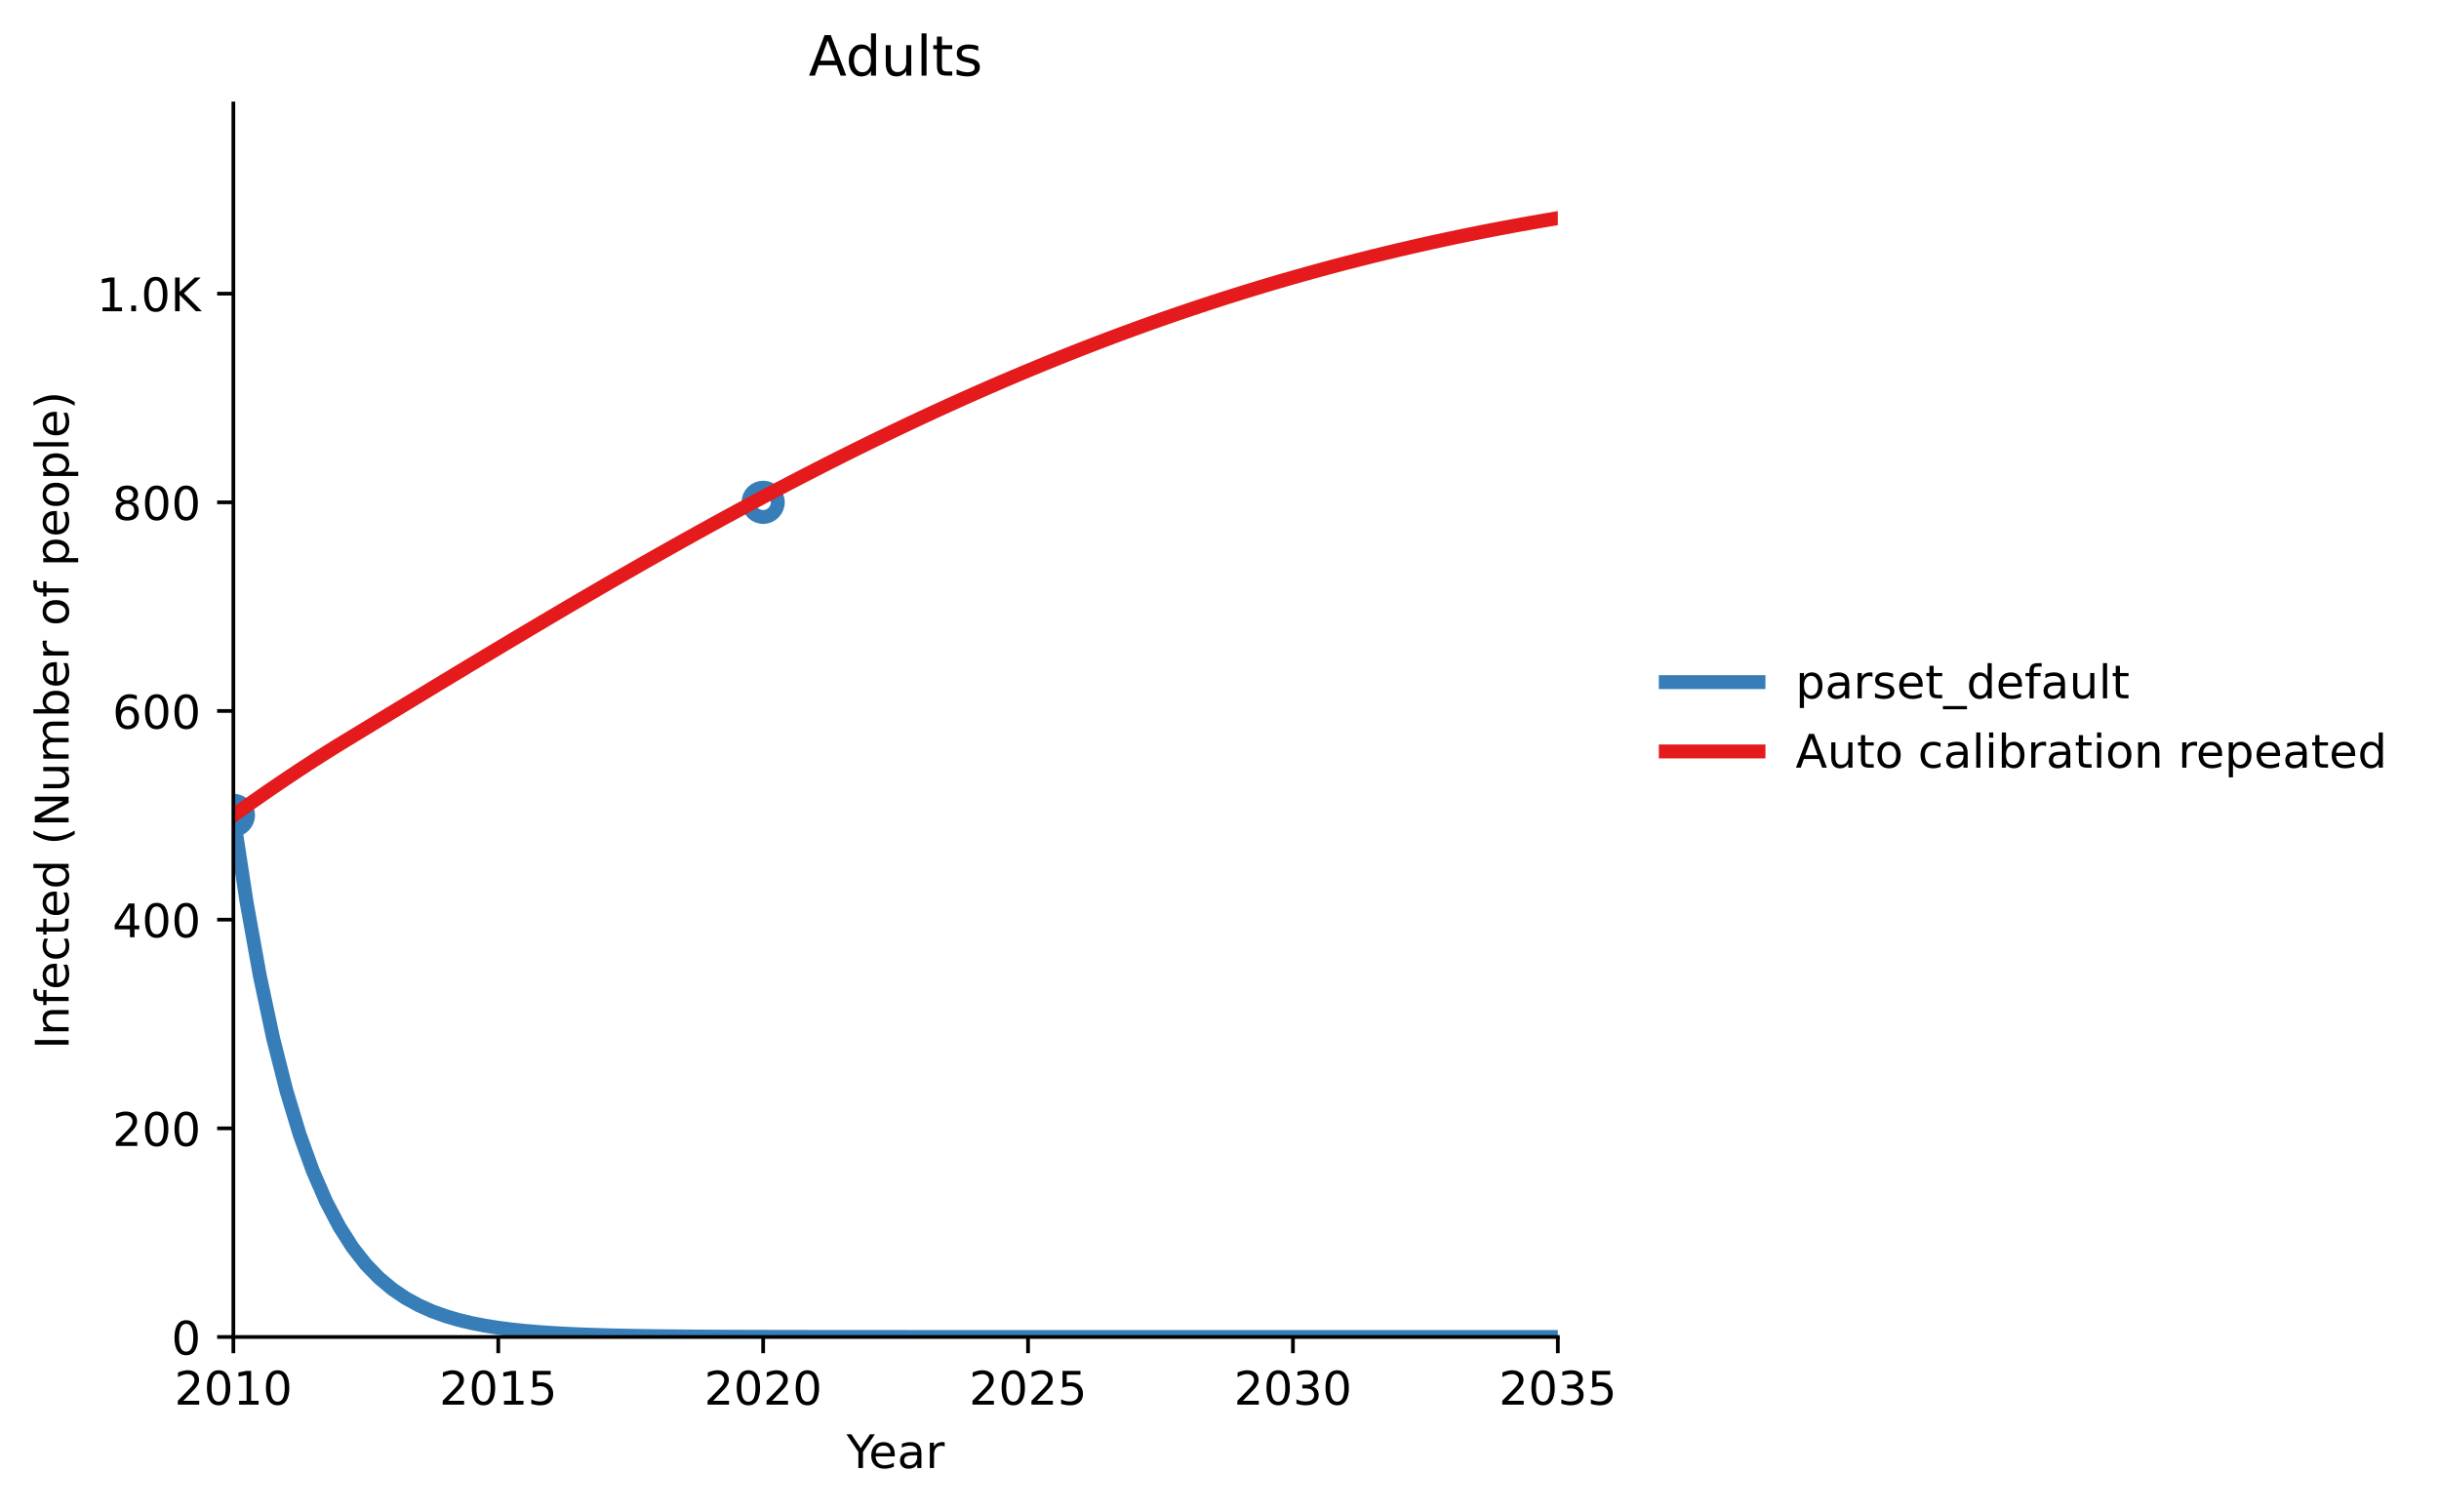
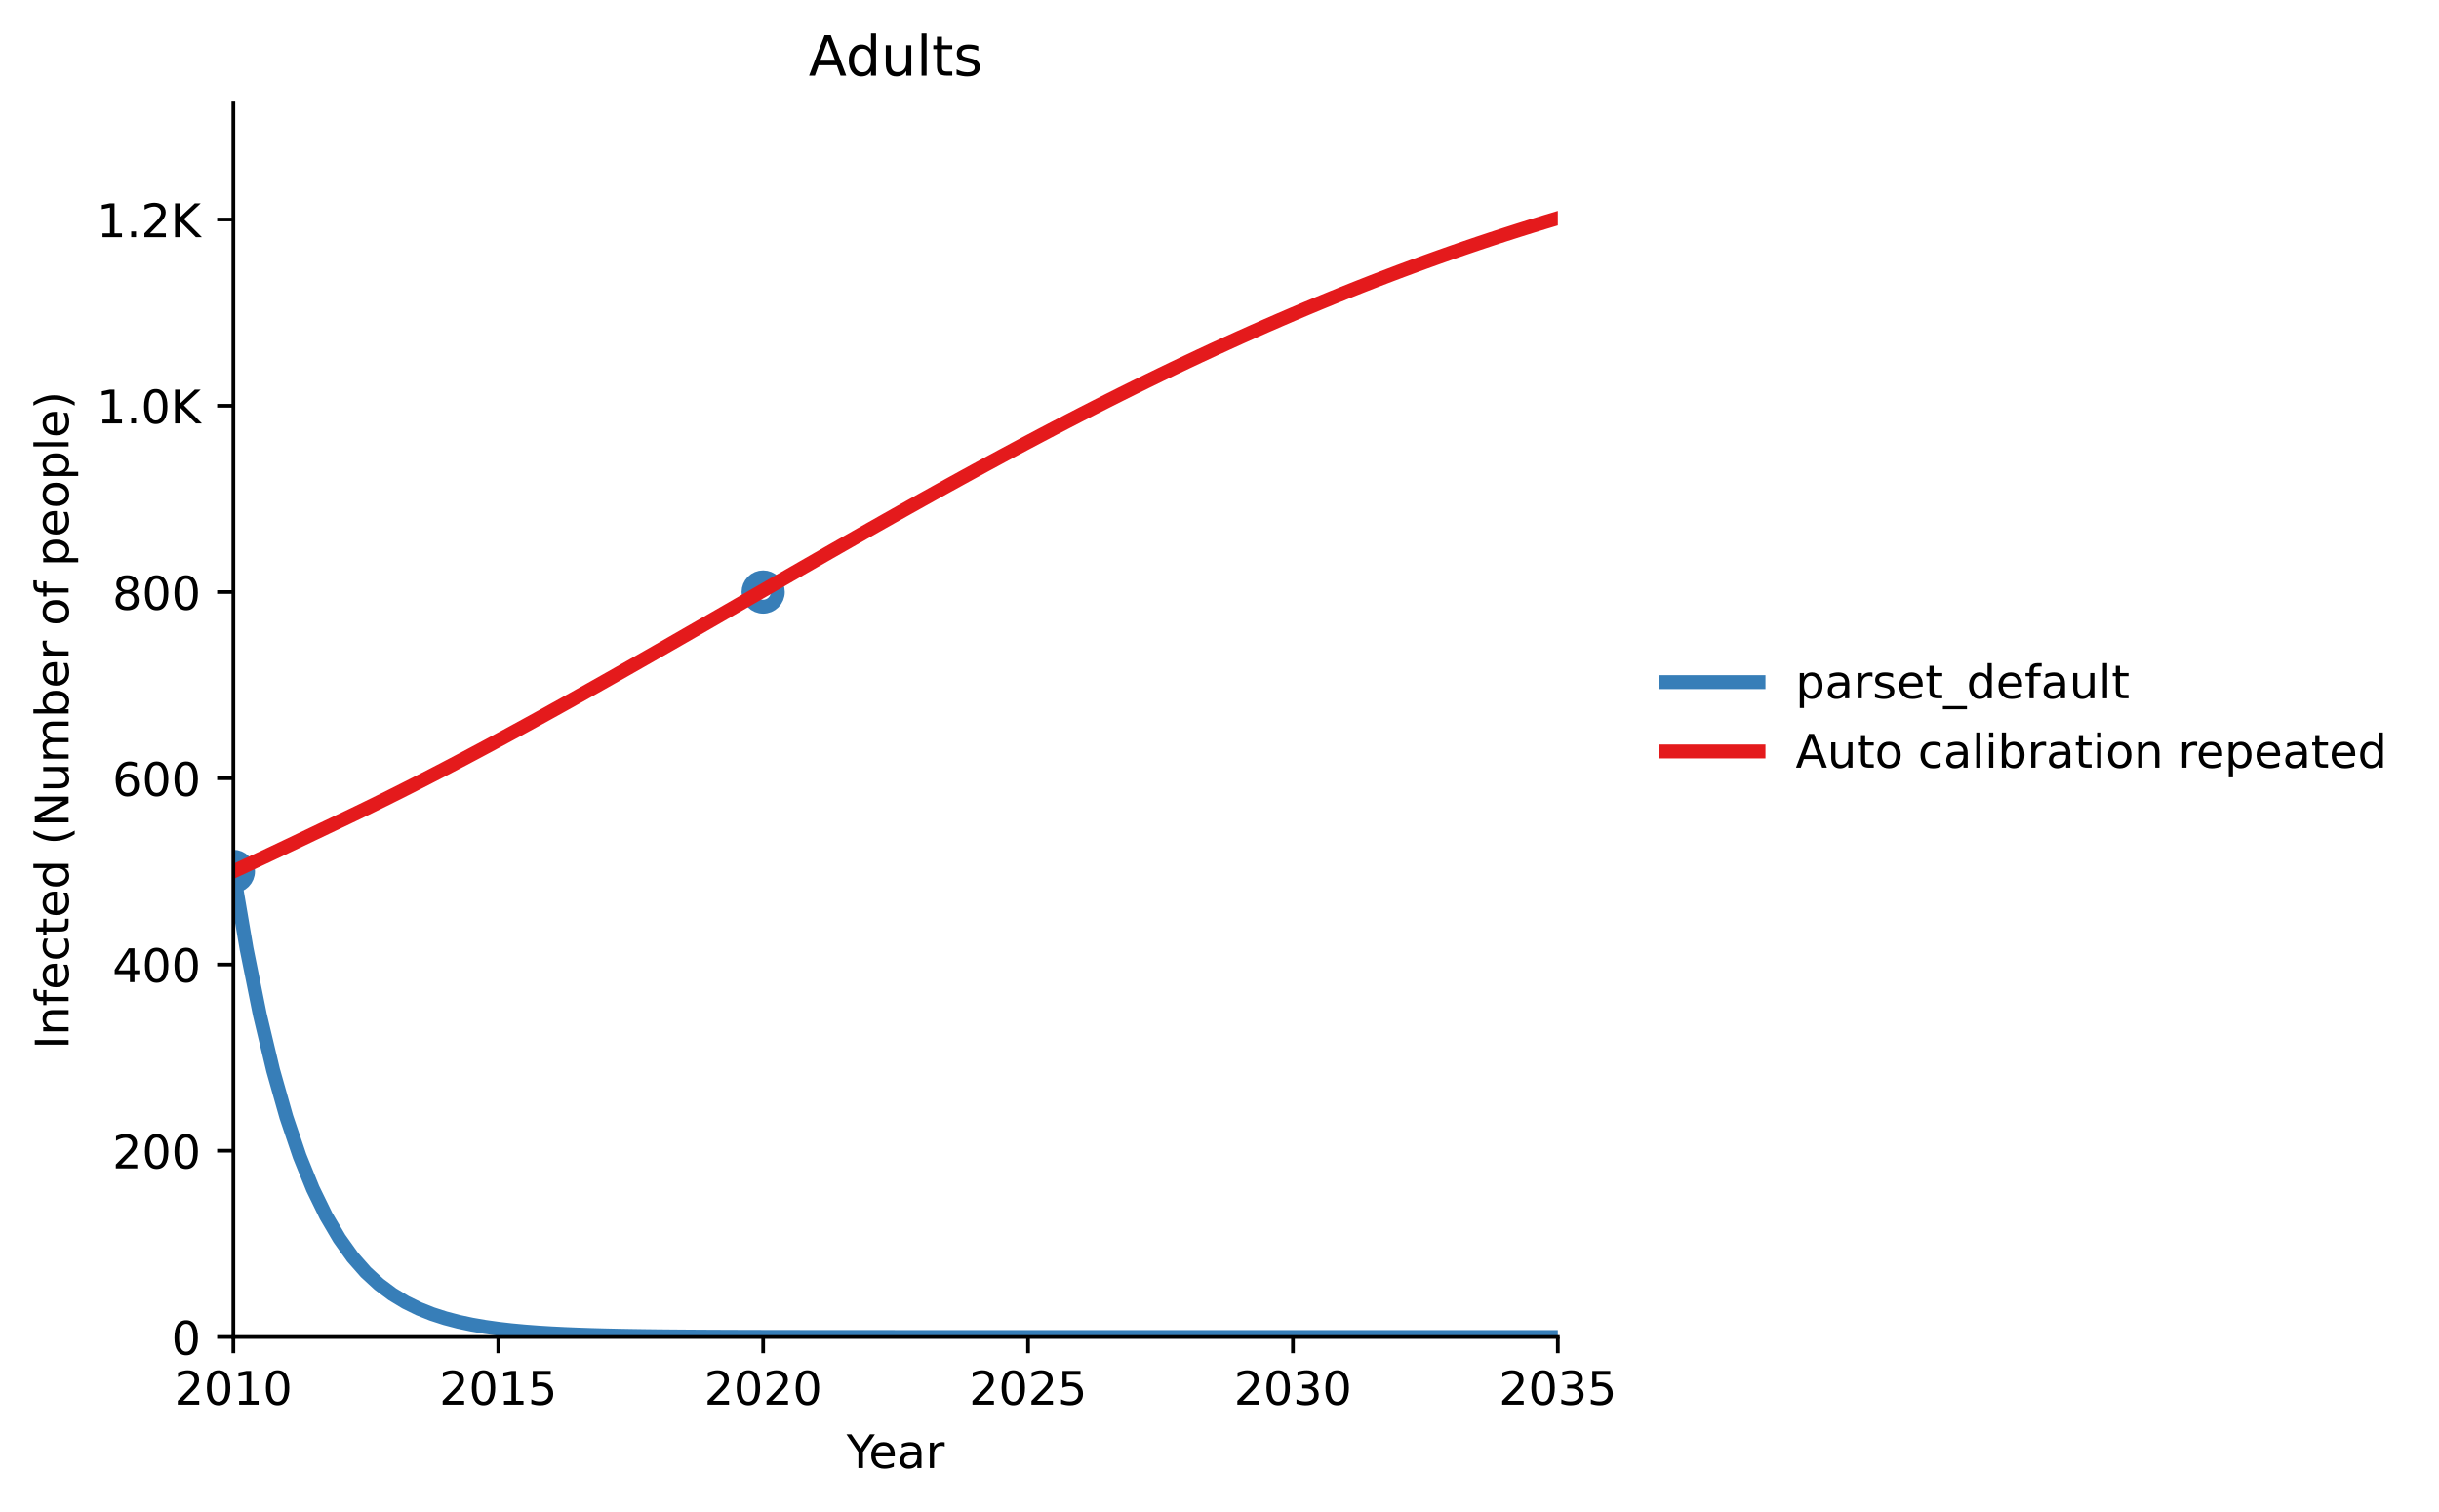
<svg xmlns="http://www.w3.org/2000/svg" xmlns:xlink="http://www.w3.org/1999/xlink" width="526.109pt" height="325.986pt" viewBox="0 0 526.109 325.986" version="1.1">
  <defs>
    <style type="text/css">*{stroke-linejoin: round; stroke-linecap: butt}</style>
  </defs>
  <g id="figure_1">
    <g id="patch_1">
      <path d="M 0 325.986  L 526.109 325.986  L 526.109 0  L 0 0  L 0 325.986  z " style="fill: none; opacity: 0" />
    </g>
    <g id="axes_1">
      <g id="patch_2">
        <path d="M 50.339 288.43  L 336.035 288.43  L 336.035 22.318  L 50.339 22.318  L 50.339 288.43  z " style="fill: none; opacity: 0" />
      </g>
      <g id="PathCollection_1">
        <defs>
-           <path id="C0_0_0923916265" d="M 0 3.162  C 0.839 3.162 1.643 2.829 2.236 2.236  C 2.829 1.643 3.162 0.839 3.162 -0  C 3.162 -0.839 2.829 -1.643 2.236 -2.236  C 1.643 -2.829 0.839 -3.162 0 -3.162  C -0.839 -3.162 -1.643 -2.829 -2.236 -2.236  C -2.829 -1.643 -3.162 -0.839 -3.162 0  C -3.162 0.839 -2.829 1.643 -2.236 2.236  C -1.643 2.829 -0.839 3.162 0 3.162  z " />
+           <path id="C0_0_f890b1f8f3" d="M 0 3.162  C 0.839 3.162 1.643 2.829 2.236 2.236  C 2.829 1.643 3.162 0.839 3.162 -0  C 3.162 -0.839 2.829 -1.643 2.236 -2.236  C 1.643 -2.829 0.839 -3.162 0 -3.162  C -0.839 -3.162 -1.643 -2.829 -2.236 -2.236  C -2.829 -1.643 -3.162 -0.839 -3.162 0  C -3.162 0.839 -2.829 1.643 -2.236 2.236  C -1.643 2.829 -0.839 3.162 0 3.162  z " />
        </defs>
-         <g clip-path="url(#p7343febc8f)">
-           <use xlink:href="#C0_0_0923916265" x="50.339" y="175.891" style="fill: none; stroke: #377eb8; stroke-width: 3" />
-         </g>
-         <g clip-path="url(#p7343febc8f)">
-           <use xlink:href="#C0_0_0923916265" x="164.617" y="108.367" style="fill: none; stroke: #377eb8; stroke-width: 3" />
+         <g clip-path="url(#pa8f09275b0)">
+           <use xlink:href="#C0_0_f890b1f8f3" x="50.339" y="187.985" style="fill: none; stroke: #377eb8; stroke-width: 3" />
+         </g>
+         <g clip-path="url(#pa8f09275b0)">
+           <use xlink:href="#C0_0_f890b1f8f3" x="164.617" y="127.718" style="fill: none; stroke: #377eb8; stroke-width: 3" />
        </g>
      </g>
      <g id="matplotlib.axis_1">
        <g id="xtick_1">
          <g id="line2d_1">
            <defs>
-               <path id="m68d4255152" d="M 0 0  L 0 3.5  " style="stroke: #000000; stroke-width: 0.8" />
-             </defs>
-             <g>
-               <use xlink:href="#m68d4255152" x="50.339" y="288.43" style="stroke: #000000; stroke-width: 0.8" />
+               <path id="m5e8f5162a3" d="M 0 0  L 0 3.5  " style="stroke: #000000; stroke-width: 0.8" />
+             </defs>
+             <g>
+               <use xlink:href="#m5e8f5162a3" x="50.339" y="288.43" style="stroke: #000000; stroke-width: 0.8" />
            </g>
          </g>
          <g id="text_1">
            <g transform="translate(37.61406 303.0286) scale(0.1 -0.1)">
              <defs>
                <path id="DejaVuSans-32" d="M 1228 531  L 3431 531  L 3431 0  L 469 0  L 469 531  Q 828 903 1448 1529  Q 2069 2156 2228 2338  Q 2531 2678 2651 2914  Q 2772 3150 2772 3378  Q 2772 3750 2511 3984  Q 2250 4219 1831 4219  Q 1534 4219 1204 4116  Q 875 4013 500 3803  L 500 4441  Q 881 4594 1212 4672  Q 1544 4750 1819 4750  Q 2544 4750 2975 4387  Q 3406 4025 3406 3419  Q 3406 3131 3298 2873  Q 3191 2616 2906 2266  Q 2828 2175 2409 1742  Q 1991 1309 1228 531  z " transform="scale(0.015625)" />
                <path id="DejaVuSans-30" d="M 2034 4250  Q 1547 4250 1301 3770  Q 1056 3291 1056 2328  Q 1056 1369 1301 889  Q 1547 409 2034 409  Q 2525 409 2770 889  Q 3016 1369 3016 2328  Q 3016 3291 2770 3770  Q 2525 4250 2034 4250  z M 2034 4750  Q 2819 4750 3233 4129  Q 3647 3509 3647 2328  Q 3647 1150 3233 529  Q 2819 -91 2034 -91  Q 1250 -91 836 529  Q 422 1150 422 2328  Q 422 3509 836 4129  Q 1250 4750 2034 4750  z " transform="scale(0.015625)" />
                <path id="DejaVuSans-31" d="M 794 531  L 1825 531  L 1825 4091  L 703 3866  L 703 4441  L 1819 4666  L 2450 4666  L 2450 531  L 3481 531  L 3481 0  L 794 0  L 794 531  z " transform="scale(0.015625)" />
              </defs>
              <use xlink:href="#DejaVuSans-32" />
              <use xlink:href="#DejaVuSans-30" x="63.623" />
              <use xlink:href="#DejaVuSans-31" x="127.246" />
              <use xlink:href="#DejaVuSans-30" x="190.869" />
            </g>
          </g>
        </g>
        <g id="xtick_2">
          <g id="line2d_2">
            <g>
-               <use xlink:href="#m68d4255152" x="107.478" y="288.43" style="stroke: #000000; stroke-width: 0.8" />
+               <use xlink:href="#m5e8f5162a3" x="107.478" y="288.43" style="stroke: #000000; stroke-width: 0.8" />
            </g>
          </g>
          <g id="text_2">
            <g transform="translate(94.75326 303.0286) scale(0.1 -0.1)">
              <defs>
                <path id="DejaVuSans-35" d="M 691 4666  L 3169 4666  L 3169 4134  L 1269 4134  L 1269 2991  Q 1406 3038 1543 3061  Q 1681 3084 1819 3084  Q 2600 3084 3056 2656  Q 3513 2228 3513 1497  Q 3513 744 3044 326  Q 2575 -91 1722 -91  Q 1428 -91 1123 -41  Q 819 9 494 109  L 494 744  Q 775 591 1075 516  Q 1375 441 1709 441  Q 2250 441 2565 725  Q 2881 1009 2881 1497  Q 2881 1984 2565 2268  Q 2250 2553 1709 2553  Q 1456 2553 1204 2497  Q 953 2441 691 2322  L 691 4666  z " transform="scale(0.015625)" />
              </defs>
              <use xlink:href="#DejaVuSans-32" />
              <use xlink:href="#DejaVuSans-30" x="63.623" />
              <use xlink:href="#DejaVuSans-31" x="127.246" />
              <use xlink:href="#DejaVuSans-35" x="190.869" />
            </g>
          </g>
        </g>
        <g id="xtick_3">
          <g id="line2d_3">
            <g>
-               <use xlink:href="#m68d4255152" x="164.617" y="288.43" style="stroke: #000000; stroke-width: 0.8" />
+               <use xlink:href="#m5e8f5162a3" x="164.617" y="288.43" style="stroke: #000000; stroke-width: 0.8" />
            </g>
          </g>
          <g id="text_3">
            <g transform="translate(151.8925 303.0286) scale(0.1 -0.1)">
              <use xlink:href="#DejaVuSans-32" />
              <use xlink:href="#DejaVuSans-30" x="63.623" />
              <use xlink:href="#DejaVuSans-32" x="127.246" />
              <use xlink:href="#DejaVuSans-30" x="190.869" />
            </g>
          </g>
        </g>
        <g id="xtick_4">
          <g id="line2d_4">
            <g>
-               <use xlink:href="#m68d4255152" x="221.757" y="288.43" style="stroke: #000000; stroke-width: 0.8" />
+               <use xlink:href="#m5e8f5162a3" x="221.757" y="288.43" style="stroke: #000000; stroke-width: 0.8" />
            </g>
          </g>
          <g id="text_4">
            <g transform="translate(209.0317 303.0286) scale(0.1 -0.1)">
              <use xlink:href="#DejaVuSans-32" />
              <use xlink:href="#DejaVuSans-30" x="63.623" />
              <use xlink:href="#DejaVuSans-32" x="127.246" />
              <use xlink:href="#DejaVuSans-35" x="190.869" />
            </g>
          </g>
        </g>
        <g id="xtick_5">
          <g id="line2d_5">
            <g>
-               <use xlink:href="#m68d4255152" x="278.896" y="288.43" style="stroke: #000000; stroke-width: 0.8" />
+               <use xlink:href="#m5e8f5162a3" x="278.896" y="288.43" style="stroke: #000000; stroke-width: 0.8" />
            </g>
          </g>
          <g id="text_5">
            <g transform="translate(266.1709 303.0286) scale(0.1 -0.1)">
              <defs>
                <path id="DejaVuSans-33" d="M 2597 2516  Q 3050 2419 3304 2112  Q 3559 1806 3559 1356  Q 3559 666 3084 287  Q 2609 -91 1734 -91  Q 1441 -91 1130 -33  Q 819 25 488 141  L 488 750  Q 750 597 1062 519  Q 1375 441 1716 441  Q 2309 441 2620 675  Q 2931 909 2931 1356  Q 2931 1769 2642 2001  Q 2353 2234 1838 2234  L 1294 2234  L 1294 2753  L 1863 2753  Q 2328 2753 2575 2939  Q 2822 3125 2822 3475  Q 2822 3834 2567 4026  Q 2313 4219 1838 4219  Q 1578 4219 1281 4162  Q 984 4106 628 3988  L 628 4550  Q 988 4650 1302 4700  Q 1616 4750 1894 4750  Q 2613 4750 3031 4423  Q 3450 4097 3450 3541  Q 3450 3153 3228 2886  Q 3006 2619 2597 2516  z " transform="scale(0.015625)" />
              </defs>
              <use xlink:href="#DejaVuSans-32" />
              <use xlink:href="#DejaVuSans-30" x="63.623" />
              <use xlink:href="#DejaVuSans-33" x="127.246" />
              <use xlink:href="#DejaVuSans-30" x="190.869" />
            </g>
          </g>
        </g>
        <g id="xtick_6">
          <g id="line2d_6">
            <g>
-               <use xlink:href="#m68d4255152" x="336.035" y="288.43" style="stroke: #000000; stroke-width: 0.8" />
+               <use xlink:href="#m5e8f5162a3" x="336.035" y="288.43" style="stroke: #000000; stroke-width: 0.8" />
            </g>
          </g>
          <g id="text_6">
            <g transform="translate(323.3101 303.0286) scale(0.1 -0.1)">
              <use xlink:href="#DejaVuSans-32" />
              <use xlink:href="#DejaVuSans-30" x="63.623" />
              <use xlink:href="#DejaVuSans-33" x="127.246" />
              <use xlink:href="#DejaVuSans-35" x="190.869" />
            </g>
          </g>
        </g>
        <g id="text_7">
          <g transform="translate(182.5996 316.7067) scale(0.1 -0.1)">
            <defs>
              <path id="DejaVuSans-59" d="M -13 4666  L 666 4666  L 1959 2747  L 3244 4666  L 3922 4666  L 2272 2222  L 2272 0  L 1638 0  L 1638 2222  L -13 4666  z " transform="scale(0.015625)" />
              <path id="DejaVuSans-65" d="M 3597 1894  L 3597 1613  L 953 1613  Q 991 1019 1311 708  Q 1631 397 2203 397  Q 2534 397 2845 478  Q 3156 559 3463 722  L 3463 178  Q 3153 47 2828 -22  Q 2503 -91 2169 -91  Q 1331 -91 842 396  Q 353 884 353 1716  Q 353 2575 817 3079  Q 1281 3584 2069 3584  Q 2775 3584 3186 3129  Q 3597 2675 3597 1894  z M 3022 2063  Q 3016 2534 2758 2815  Q 2500 3097 2075 3097  Q 1594 3097 1305 2825  Q 1016 2553 972 2059  L 3022 2063  z " transform="scale(0.015625)" />
              <path id="DejaVuSans-61" d="M 2194 1759  Q 1497 1759 1228 1600  Q 959 1441 959 1056  Q 959 750 1161 570  Q 1363 391 1709 391  Q 2188 391 2477 730  Q 2766 1069 2766 1631  L 2766 1759  L 2194 1759  z M 3341 1997  L 3341 0  L 2766 0  L 2766 531  Q 2569 213 2275 61  Q 1981 -91 1556 -91  Q 1019 -91 701 211  Q 384 513 384 1019  Q 384 1609 779 1909  Q 1175 2209 1959 2209  L 2766 2209  L 2766 2266  Q 2766 2663 2505 2880  Q 2244 3097 1772 3097  Q 1472 3097 1187 3025  Q 903 2953 641 2809  L 641 3341  Q 956 3463 1253 3523  Q 1550 3584 1831 3584  Q 2591 3584 2966 3190  Q 3341 2797 3341 1997  z " transform="scale(0.015625)" />
              <path id="DejaVuSans-72" d="M 2631 2963  Q 2534 3019 2420 3045  Q 2306 3072 2169 3072  Q 1681 3072 1420 2755  Q 1159 2438 1159 1844  L 1159 0  L 581 0  L 581 3500  L 1159 3500  L 1159 2956  Q 1341 3275 1631 3429  Q 1922 3584 2338 3584  Q 2397 3584 2469 3576  Q 2541 3569 2628 3553  L 2631 2963  z " transform="scale(0.015625)" />
            </defs>
            <use xlink:href="#DejaVuSans-59" />
            <use xlink:href="#DejaVuSans-65" x="47.834" />
            <use xlink:href="#DejaVuSans-61" x="109.357" />
            <use xlink:href="#DejaVuSans-72" x="170.637" />
          </g>
        </g>
      </g>
      <g id="matplotlib.axis_2">
        <g id="ytick_1">
          <g id="line2d_7">
            <defs>
-               <path id="m80b26a9848" d="M 0 0  L -3.5 0  " style="stroke: #000000; stroke-width: 0.8" />
-             </defs>
-             <g>
-               <use xlink:href="#m80b26a9848" x="50.339" y="288.43" style="stroke: #000000; stroke-width: 0.8" />
+               <path id="mc0960bb724" d="M 0 0  L -3.5 0  " style="stroke: #000000; stroke-width: 0.8" />
+             </defs>
+             <g>
+               <use xlink:href="#mc0960bb724" x="50.339" y="288.43" style="stroke: #000000; stroke-width: 0.8" />
            </g>
          </g>
          <g id="text_8">
            <g transform="translate(36.97656 292.2293) scale(0.1 -0.1)">
              <use xlink:href="#DejaVuSans-30" />
            </g>
          </g>
        </g>
        <g id="ytick_2">
          <g id="line2d_8">
            <g>
-               <use xlink:href="#m80b26a9848" x="50.339" y="243.414" style="stroke: #000000; stroke-width: 0.8" />
+               <use xlink:href="#mc0960bb724" x="50.339" y="248.252" style="stroke: #000000; stroke-width: 0.8" />
            </g>
          </g>
          <g id="text_9">
-             <g transform="translate(24.25156 247.2137) scale(0.1 -0.1)">
+             <g transform="translate(24.25156 252.0514) scale(0.1 -0.1)">
              <use xlink:href="#DejaVuSans-32" />
              <use xlink:href="#DejaVuSans-30" x="63.623" />
              <use xlink:href="#DejaVuSans-30" x="127.246" />
            </g>
          </g>
        </g>
        <g id="ytick_3">
          <g id="line2d_9">
            <g>
-               <use xlink:href="#m80b26a9848" x="50.339" y="198.399" style="stroke: #000000; stroke-width: 0.8" />
+               <use xlink:href="#mc0960bb724" x="50.339" y="208.074" style="stroke: #000000; stroke-width: 0.8" />
            </g>
          </g>
          <g id="text_10">
-             <g transform="translate(24.25156 202.198) scale(0.1 -0.1)">
+             <g transform="translate(24.25156 211.8734) scale(0.1 -0.1)">
              <defs>
                <path id="DejaVuSans-34" d="M 2419 4116  L 825 1625  L 2419 1625  L 2419 4116  z M 2253 4666  L 3047 4666  L 3047 1625  L 3713 1625  L 3713 1100  L 3047 1100  L 3047 0  L 2419 0  L 2419 1100  L 313 1100  L 313 1709  L 2253 4666  z " transform="scale(0.015625)" />
              </defs>
              <use xlink:href="#DejaVuSans-34" />
              <use xlink:href="#DejaVuSans-30" x="63.623" />
              <use xlink:href="#DejaVuSans-30" x="127.246" />
            </g>
          </g>
        </g>
        <g id="ytick_4">
          <g id="line2d_10">
            <g>
-               <use xlink:href="#m80b26a9848" x="50.339" y="153.383" style="stroke: #000000; stroke-width: 0.8" />
+               <use xlink:href="#mc0960bb724" x="50.339" y="167.896" style="stroke: #000000; stroke-width: 0.8" />
            </g>
          </g>
          <g id="text_11">
-             <g transform="translate(24.25156 157.1823) scale(0.1 -0.1)">
+             <g transform="translate(24.25156 171.6955) scale(0.1 -0.1)">
              <defs>
                <path id="DejaVuSans-36" d="M 2113 2584  Q 1688 2584 1439 2293  Q 1191 2003 1191 1497  Q 1191 994 1439 701  Q 1688 409 2113 409  Q 2538 409 2786 701  Q 3034 994 3034 1497  Q 3034 2003 2786 2293  Q 2538 2584 2113 2584  z M 3366 4563  L 3366 3988  Q 3128 4100 2886 4159  Q 2644 4219 2406 4219  Q 1781 4219 1451 3797  Q 1122 3375 1075 2522  Q 1259 2794 1537 2939  Q 1816 3084 2150 3084  Q 2853 3084 3261 2657  Q 3669 2231 3669 1497  Q 3669 778 3244 343  Q 2819 -91 2113 -91  Q 1303 -91 875 529  Q 447 1150 447 2328  Q 447 3434 972 4092  Q 1497 4750 2381 4750  Q 2619 4750 2861 4703  Q 3103 4656 3366 4563  z " transform="scale(0.015625)" />
              </defs>
              <use xlink:href="#DejaVuSans-36" />
              <use xlink:href="#DejaVuSans-30" x="63.623" />
              <use xlink:href="#DejaVuSans-30" x="127.246" />
            </g>
          </g>
        </g>
        <g id="ytick_5">
          <g id="line2d_11">
            <g>
-               <use xlink:href="#m80b26a9848" x="50.339" y="108.367" style="stroke: #000000; stroke-width: 0.8" />
+               <use xlink:href="#mc0960bb724" x="50.339" y="127.718" style="stroke: #000000; stroke-width: 0.8" />
            </g>
          </g>
          <g id="text_12">
-             <g transform="translate(24.25156 112.1666) scale(0.1 -0.1)">
+             <g transform="translate(24.25156 131.5175) scale(0.1 -0.1)">
              <defs>
                <path id="DejaVuSans-38" d="M 2034 2216  Q 1584 2216 1326 1975  Q 1069 1734 1069 1313  Q 1069 891 1326 650  Q 1584 409 2034 409  Q 2484 409 2743 651  Q 3003 894 3003 1313  Q 3003 1734 2745 1975  Q 2488 2216 2034 2216  z M 1403 2484  Q 997 2584 770 2862  Q 544 3141 544 3541  Q 544 4100 942 4425  Q 1341 4750 2034 4750  Q 2731 4750 3128 4425  Q 3525 4100 3525 3541  Q 3525 3141 3298 2862  Q 3072 2584 2669 2484  Q 3125 2378 3379 2068  Q 3634 1759 3634 1313  Q 3634 634 3220 271  Q 2806 -91 2034 -91  Q 1263 -91 848 271  Q 434 634 434 1313  Q 434 1759 690 2068  Q 947 2378 1403 2484  z M 1172 3481  Q 1172 3119 1398 2916  Q 1625 2713 2034 2713  Q 2441 2713 2670 2916  Q 2900 3119 2900 3481  Q 2900 3844 2670 4047  Q 2441 4250 2034 4250  Q 1625 4250 1398 4047  Q 1172 3844 1172 3481  z " transform="scale(0.015625)" />
              </defs>
              <use xlink:href="#DejaVuSans-38" />
              <use xlink:href="#DejaVuSans-30" x="63.623" />
              <use xlink:href="#DejaVuSans-30" x="127.246" />
            </g>
          </g>
        </g>
        <g id="ytick_6">
          <g id="line2d_12">
            <g>
-               <use xlink:href="#m80b26a9848" x="50.339" y="63.352" style="stroke: #000000; stroke-width: 0.8" />
+               <use xlink:href="#mc0960bb724" x="50.339" y="87.54" style="stroke: #000000; stroke-width: 0.8" />
            </g>
          </g>
          <g id="text_13">
-             <g transform="translate(20.87813 67.15095) scale(0.1 -0.1)">
+             <g transform="translate(20.87813 91.33959) scale(0.1 -0.1)">
              <defs>
                <path id="DejaVuSans-2e" d="M 684 794  L 1344 794  L 1344 0  L 684 0  L 684 794  z " transform="scale(0.015625)" />
                <path id="DejaVuSans-4b" d="M 628 4666  L 1259 4666  L 1259 2694  L 3353 4666  L 4166 4666  L 1850 2491  L 4331 0  L 3500 0  L 1259 2247  L 1259 0  L 628 0  L 628 4666  z " transform="scale(0.015625)" />
              </defs>
              <use xlink:href="#DejaVuSans-31" />
              <use xlink:href="#DejaVuSans-2e" x="63.623" />
              <use xlink:href="#DejaVuSans-30" x="95.41" />
              <use xlink:href="#DejaVuSans-4b" x="159.033" />
            </g>
          </g>
        </g>
-         <g id="text_14">
+         <g id="ytick_7">
+           <g id="line2d_13">
+             <g>
+               <use xlink:href="#mc0960bb724" x="50.339" y="47.362" style="stroke: #000000; stroke-width: 0.8" />
+             </g>
+           </g>
+           <g id="text_14">
+             <g transform="translate(20.87813 51.16164) scale(0.1 -0.1)">
+               <use xlink:href="#DejaVuSans-31" />
+               <use xlink:href="#DejaVuSans-2e" x="63.623" />
+               <use xlink:href="#DejaVuSans-32" x="95.41" />
+               <use xlink:href="#DejaVuSans-4b" x="159.033" />
+             </g>
+           </g>
+         </g>
+         <g id="text_15">
          <g transform="translate(14.79844 226.339) rotate(-90) scale(0.1 -0.1)">
            <defs>
              <path id="DejaVuSans-49" d="M 628 4666  L 1259 4666  L 1259 0  L 628 0  L 628 4666  z " transform="scale(0.015625)" />
              <path id="DejaVuSans-6e" d="M 3513 2113  L 3513 0  L 2938 0  L 2938 2094  Q 2938 2591 2744 2837  Q 2550 3084 2163 3084  Q 1697 3084 1428 2787  Q 1159 2491 1159 1978  L 1159 0  L 581 0  L 581 3500  L 1159 3500  L 1159 2956  Q 1366 3272 1645 3428  Q 1925 3584 2291 3584  Q 2894 3584 3203 3211  Q 3513 2838 3513 2113  z " transform="scale(0.015625)" />
              <path id="DejaVuSans-66" d="M 2375 4863  L 2375 4384  L 1825 4384  Q 1516 4384 1395 4259  Q 1275 4134 1275 3809  L 1275 3500  L 2222 3500  L 2222 3053  L 1275 3053  L 1275 0  L 697 0  L 697 3053  L 147 3053  L 147 3500  L 697 3500  L 697 3744  Q 697 4328 969 4595  Q 1241 4863 1831 4863  L 2375 4863  z " transform="scale(0.015625)" />
              <path id="DejaVuSans-63" d="M 3122 3366  L 3122 2828  Q 2878 2963 2633 3030  Q 2388 3097 2138 3097  Q 1578 3097 1268 2742  Q 959 2388 959 1747  Q 959 1106 1268 751  Q 1578 397 2138 397  Q 2388 397 2633 464  Q 2878 531 3122 666  L 3122 134  Q 2881 22 2623 -34  Q 2366 -91 2075 -91  Q 1284 -91 818 406  Q 353 903 353 1747  Q 353 2603 823 3093  Q 1294 3584 2113 3584  Q 2378 3584 2631 3529  Q 2884 3475 3122 3366  z " transform="scale(0.015625)" />
              <path id="DejaVuSans-74" d="M 1172 4494  L 1172 3500  L 2356 3500  L 2356 3053  L 1172 3053  L 1172 1153  Q 1172 725 1289 603  Q 1406 481 1766 481  L 2356 481  L 2356 0  L 1766 0  Q 1100 0 847 248  Q 594 497 594 1153  L 594 3053  L 172 3053  L 172 3500  L 594 3500  L 594 4494  L 1172 4494  z " transform="scale(0.015625)" />
              <path id="DejaVuSans-64" d="M 2906 2969  L 2906 4863  L 3481 4863  L 3481 0  L 2906 0  L 2906 525  Q 2725 213 2448 61  Q 2172 -91 1784 -91  Q 1150 -91 751 415  Q 353 922 353 1747  Q 353 2572 751 3078  Q 1150 3584 1784 3584  Q 2172 3584 2448 3432  Q 2725 3281 2906 2969  z M 947 1747  Q 947 1113 1208 752  Q 1469 391 1925 391  Q 2381 391 2643 752  Q 2906 1113 2906 1747  Q 2906 2381 2643 2742  Q 2381 3103 1925 3103  Q 1469 3103 1208 2742  Q 947 2381 947 1747  z " transform="scale(0.015625)" />
              <path id="DejaVuSans-20" transform="scale(0.015625)" />
              <path id="DejaVuSans-28" d="M 1984 4856  Q 1566 4138 1362 3434  Q 1159 2731 1159 2009  Q 1159 1288 1364 580  Q 1569 -128 1984 -844  L 1484 -844  Q 1016 -109 783 600  Q 550 1309 550 2009  Q 550 2706 781 3412  Q 1013 4119 1484 4856  L 1984 4856  z " transform="scale(0.015625)" />
              <path id="DejaVuSans-4e" d="M 628 4666  L 1478 4666  L 3547 763  L 3547 4666  L 4159 4666  L 4159 0  L 3309 0  L 1241 3903  L 1241 0  L 628 0  L 628 4666  z " transform="scale(0.015625)" />
              <path id="DejaVuSans-75" d="M 544 1381  L 544 3500  L 1119 3500  L 1119 1403  Q 1119 906 1312 657  Q 1506 409 1894 409  Q 2359 409 2629 706  Q 2900 1003 2900 1516  L 2900 3500  L 3475 3500  L 3475 0  L 2900 0  L 2900 538  Q 2691 219 2414 64  Q 2138 -91 1772 -91  Q 1169 -91 856 284  Q 544 659 544 1381  z M 1991 3584  L 1991 3584  z " transform="scale(0.015625)" />
              <path id="DejaVuSans-6d" d="M 3328 2828  Q 3544 3216 3844 3400  Q 4144 3584 4550 3584  Q 5097 3584 5394 3201  Q 5691 2819 5691 2113  L 5691 0  L 5113 0  L 5113 2094  Q 5113 2597 4934 2840  Q 4756 3084 4391 3084  Q 3944 3084 3684 2787  Q 3425 2491 3425 1978  L 3425 0  L 2847 0  L 2847 2094  Q 2847 2600 2669 2842  Q 2491 3084 2119 3084  Q 1678 3084 1418 2786  Q 1159 2488 1159 1978  L 1159 0  L 581 0  L 581 3500  L 1159 3500  L 1159 2956  Q 1356 3278 1631 3431  Q 1906 3584 2284 3584  Q 2666 3584 2933 3390  Q 3200 3197 3328 2828  z " transform="scale(0.015625)" />
              <path id="DejaVuSans-62" d="M 3116 1747  Q 3116 2381 2855 2742  Q 2594 3103 2138 3103  Q 1681 3103 1420 2742  Q 1159 2381 1159 1747  Q 1159 1113 1420 752  Q 1681 391 2138 391  Q 2594 391 2855 752  Q 3116 1113 3116 1747  z M 1159 2969  Q 1341 3281 1617 3432  Q 1894 3584 2278 3584  Q 2916 3584 3314 3078  Q 3713 2572 3713 1747  Q 3713 922 3314 415  Q 2916 -91 2278 -91  Q 1894 -91 1617 61  Q 1341 213 1159 525  L 1159 0  L 581 0  L 581 4863  L 1159 4863  L 1159 2969  z " transform="scale(0.015625)" />
              <path id="DejaVuSans-6f" d="M 1959 3097  Q 1497 3097 1228 2736  Q 959 2375 959 1747  Q 959 1119 1226 758  Q 1494 397 1959 397  Q 2419 397 2687 759  Q 2956 1122 2956 1747  Q 2956 2369 2687 2733  Q 2419 3097 1959 3097  z M 1959 3584  Q 2709 3584 3137 3096  Q 3566 2609 3566 1747  Q 3566 888 3137 398  Q 2709 -91 1959 -91  Q 1206 -91 779 398  Q 353 888 353 1747  Q 353 2609 779 3096  Q 1206 3584 1959 3584  z " transform="scale(0.015625)" />
              <path id="DejaVuSans-70" d="M 1159 525  L 1159 -1331  L 581 -1331  L 581 3500  L 1159 3500  L 1159 2969  Q 1341 3281 1617 3432  Q 1894 3584 2278 3584  Q 2916 3584 3314 3078  Q 3713 2572 3713 1747  Q 3713 922 3314 415  Q 2916 -91 2278 -91  Q 1894 -91 1617 61  Q 1341 213 1159 525  z M 3116 1747  Q 3116 2381 2855 2742  Q 2594 3103 2138 3103  Q 1681 3103 1420 2742  Q 1159 2381 1159 1747  Q 1159 1113 1420 752  Q 1681 391 2138 391  Q 2594 391 2855 752  Q 3116 1113 3116 1747  z " transform="scale(0.015625)" />
              <path id="DejaVuSans-6c" d="M 603 4863  L 1178 4863  L 1178 0  L 603 0  L 603 4863  z " transform="scale(0.015625)" />
              <path id="DejaVuSans-29" d="M 513 4856  L 1013 4856  Q 1481 4119 1714 3412  Q 1947 2706 1947 2009  Q 1947 1309 1714 600  Q 1481 -109 1013 -844  L 513 -844  Q 928 -128 1133 580  Q 1338 1288 1338 2009  Q 1338 2731 1133 3434  Q 928 4138 513 4856  z " transform="scale(0.015625)" />
            </defs>
            <use xlink:href="#DejaVuSans-49" />
            <use xlink:href="#DejaVuSans-6e" x="29.492" />
            <use xlink:href="#DejaVuSans-66" x="92.871" />
            <use xlink:href="#DejaVuSans-65" x="128.076" />
            <use xlink:href="#DejaVuSans-63" x="189.6" />
            <use xlink:href="#DejaVuSans-74" x="244.58" />
            <use xlink:href="#DejaVuSans-65" x="283.789" />
            <use xlink:href="#DejaVuSans-64" x="345.312" />
            <use xlink:href="#DejaVuSans-20" x="408.789" />
            <use xlink:href="#DejaVuSans-28" x="440.576" />
            <use xlink:href="#DejaVuSans-4e" x="479.59" />
            <use xlink:href="#DejaVuSans-75" x="554.395" />
            <use xlink:href="#DejaVuSans-6d" x="617.773" />
            <use xlink:href="#DejaVuSans-62" x="715.186" />
            <use xlink:href="#DejaVuSans-65" x="778.662" />
            <use xlink:href="#DejaVuSans-72" x="840.186" />
            <use xlink:href="#DejaVuSans-20" x="881.299" />
            <use xlink:href="#DejaVuSans-6f" x="913.086" />
            <use xlink:href="#DejaVuSans-66" x="974.268" />
            <use xlink:href="#DejaVuSans-20" x="1009.473" />
            <use xlink:href="#DejaVuSans-70" x="1041.26" />
            <use xlink:href="#DejaVuSans-65" x="1104.736" />
            <use xlink:href="#DejaVuSans-6f" x="1166.26" />
            <use xlink:href="#DejaVuSans-70" x="1227.441" />
            <use xlink:href="#DejaVuSans-6c" x="1290.918" />
            <use xlink:href="#DejaVuSans-65" x="1318.701" />
            <use xlink:href="#DejaVuSans-29" x="1380.225" />
          </g>
        </g>
      </g>
-       <g id="line2d_13">
-         <path d="M 50.339 175.891  L 53.196 194.647  L 56.053 210.545  L 58.91 223.967  L 61.767 235.255  L 64.624 244.714  L 67.481 252.61  L 70.338 259.179  L 73.195 264.623  L 76.052 269.119  L 78.909 272.759  L 81.766 275.706  L 84.623 278.095  L 87.48 280.031  L 90.337 281.601  L 93.193 282.876  L 96.05 283.91  L 98.907 284.751  L 101.764 285.434  L 104.621 285.989  L 107.478 286.441  L 110.335 286.808  L 113.192 287.107  L 116.049 287.351  L 118.906 287.549  L 121.763 287.711  L 124.62 287.843  L 127.477 287.95  L 130.334 288.038  L 133.191 288.11  L 136.048 288.168  L 138.905 288.216  L 141.762 288.255  L 144.619 288.287  L 147.476 288.313  L 150.333 288.334  L 153.19 288.351  L 156.047 288.366  L 158.904 288.377  L 161.761 288.387  L 164.617 288.395  L 167.474 288.401  L 170.331 288.406  L 173.188 288.411  L 176.045 288.414  L 178.902 288.417  L 181.759 288.419  L 184.616 288.421  L 187.473 288.423  L 190.33 288.424  L 193.187 288.425  L 196.044 288.426  L 198.901 288.427  L 201.758 288.427  L 204.615 288.428  L 207.472 288.428  L 210.329 288.429  L 213.186 288.429  L 216.043 288.429  L 218.9 288.429  L 221.757 288.429  L 224.614 288.43  L 227.471 288.43  L 230.328 288.43  L 233.185 288.43  L 236.041 288.43  L 238.898 288.43  L 241.755 288.43  L 244.612 288.43  L 247.469 288.43  L 250.326 288.43  L 253.183 288.43  L 256.04 288.43  L 258.897 288.43  L 261.754 288.43  L 264.611 288.43  L 267.468 288.43  L 270.325 288.43  L 273.182 288.43  L 276.039 288.43  L 278.896 288.43  L 281.753 288.43  L 284.61 288.43  L 287.467 288.43  L 290.324 288.43  L 293.181 288.43  L 296.038 288.43  L 298.895 288.43  L 301.752 288.43  L 304.609 288.43  L 307.465 288.43  L 310.322 288.43  L 313.179 288.43  L 316.036 288.43  L 318.893 288.43  L 321.75 288.43  L 324.607 288.43  L 327.464 288.43  L 330.321 288.43  L 333.178 288.43  L 336.035 288.43  " clip-path="url(#p7343febc8f)" style="fill: none; stroke: #377eb8; stroke-width: 3; stroke-linecap: square" />
-       </g>
      <g id="line2d_14">
-         <path d="M 50.339 175.891  L 53.196 173.867  L 56.053 171.869  L 58.91 169.9  L 61.767 167.964  L 64.624 166.061  L 67.481 164.197  L 70.338 162.373  L 73.195 160.592  L 76.052 158.856  L 78.909 157.12  L 81.766 155.384  L 84.623 153.648  L 87.48 151.913  L 90.337 150.179  L 93.193 148.448  L 96.05 146.718  L 98.907 144.992  L 101.764 143.269  L 104.621 141.55  L 107.478 139.836  L 110.335 138.127  L 113.192 136.423  L 116.049 134.725  L 118.906 133.033  L 121.763 131.349  L 124.62 129.671  L 127.477 128.002  L 130.334 126.341  L 133.191 124.689  L 136.048 123.046  L 138.905 121.413  L 141.762 119.79  L 144.619 118.178  L 147.476 116.576  L 150.333 114.986  L 153.19 113.408  L 156.047 111.842  L 158.904 110.289  L 161.761 108.749  L 164.617 107.222  L 167.474 105.709  L 170.331 104.209  L 173.188 102.725  L 176.045 101.255  L 178.902 99.8  L 181.759 98.36  L 184.616 96.936  L 187.473 95.528  L 190.33 94.136  L 193.187 92.76  L 196.044 91.401  L 198.901 90.059  L 201.758 88.733  L 204.615 87.426  L 207.472 86.135  L 210.329 84.862  L 213.186 83.607  L 216.043 82.37  L 218.9 81.151  L 221.757 79.95  L 224.614 78.768  L 227.471 77.604  L 230.328 76.459  L 233.185 75.332  L 236.041 74.224  L 238.898 73.134  L 241.755 72.064  L 244.612 71.012  L 247.469 69.979  L 250.326 68.965  L 253.183 67.97  L 256.04 66.994  L 258.897 66.037  L 261.754 65.098  L 264.611 64.179  L 267.468 63.278  L 270.325 62.396  L 273.182 61.532  L 276.039 60.688  L 278.896 59.861  L 281.753 59.054  L 284.61 58.264  L 287.467 57.493  L 290.324 56.74  L 293.181 56.006  L 296.038 55.289  L 298.895 54.59  L 301.752 53.908  L 304.609 53.245  L 307.465 52.598  L 310.322 51.969  L 313.179 51.357  L 316.036 50.762  L 318.893 50.184  L 321.75 49.623  L 324.607 49.078  L 327.464 48.549  L 330.321 48.036  L 333.178 47.54  L 336.035 47.059  " clip-path="url(#p7343febc8f)" style="fill: none; stroke: #e41a1c; stroke-width: 3; stroke-linecap: square" />
+         <path d="M 50.339 187.985  L 53.196 204.726  L 56.053 218.915  L 58.91 230.894  L 61.767 240.97  L 64.624 249.412  L 67.481 256.46  L 70.338 262.322  L 73.195 267.181  L 76.052 271.194  L 78.909 274.443  L 81.766 277.074  L 84.623 279.205  L 87.48 280.934  L 90.337 282.335  L 93.193 283.473  L 96.05 284.396  L 98.907 285.146  L 101.764 285.756  L 104.621 286.251  L 107.478 286.654  L 110.335 286.982  L 113.192 287.249  L 116.049 287.467  L 118.906 287.644  L 121.763 287.788  L 124.62 287.906  L 127.477 288.002  L 130.334 288.08  L 133.191 288.144  L 136.048 288.196  L 138.905 288.239  L 141.762 288.274  L 144.619 288.302  L 147.476 288.325  L 150.333 288.344  L 153.19 288.36  L 156.047 288.373  L 158.904 288.383  L 161.761 288.392  L 164.617 288.399  L 167.474 288.404  L 170.331 288.409  L 173.188 288.413  L 176.045 288.416  L 178.902 288.418  L 181.759 288.421  L 184.616 288.422  L 187.473 288.424  L 190.33 288.425  L 193.187 288.426  L 196.044 288.427  L 198.901 288.427  L 201.758 288.428  L 204.615 288.428  L 207.472 288.428  L 210.329 288.429  L 213.186 288.429  L 216.043 288.429  L 218.9 288.429  L 221.757 288.43  L 224.614 288.43  L 227.471 288.43  L 230.328 288.43  L 233.185 288.43  L 236.041 288.43  L 238.898 288.43  L 241.755 288.43  L 244.612 288.43  L 247.469 288.43  L 250.326 288.43  L 253.183 288.43  L 256.04 288.43  L 258.897 288.43  L 261.754 288.43  L 264.611 288.43  L 267.468 288.43  L 270.325 288.43  L 273.182 288.43  L 276.039 288.43  L 278.896 288.43  L 281.753 288.43  L 284.61 288.43  L 287.467 288.43  L 290.324 288.43  L 293.181 288.43  L 296.038 288.43  L 298.895 288.43  L 301.752 288.43  L 304.609 288.43  L 307.465 288.43  L 310.322 288.43  L 313.179 288.43  L 316.036 288.43  L 318.893 288.43  L 321.75 288.43  L 324.607 288.43  L 327.464 288.43  L 330.321 288.43  L 333.178 288.43  L 336.035 288.43  " clip-path="url(#pa8f09275b0)" style="fill: none; stroke: #377eb8; stroke-width: 3; stroke-linecap: square" />
+       </g>
+       <g id="line2d_15">
+         <path d="M 50.339 187.985  L 53.196 186.665  L 56.053 185.331  L 58.91 183.986  L 61.767 182.632  L 64.624 181.272  L 67.481 179.909  L 70.338 178.546  L 73.195 177.183  L 76.052 175.823  L 78.909 174.443  L 81.766 173.043  L 84.623 171.625  L 87.48 170.189  L 90.337 168.737  L 93.193 167.268  L 96.05 165.784  L 98.907 164.285  L 101.764 162.773  L 104.621 161.248  L 107.478 159.71  L 110.335 158.161  L 113.192 156.601  L 116.049 155.031  L 118.906 153.451  L 121.763 151.862  L 124.62 150.264  L 127.477 148.659  L 130.334 147.047  L 133.191 145.428  L 136.048 143.804  L 138.905 142.175  L 141.762 140.54  L 144.619 138.903  L 147.476 137.261  L 150.333 135.617  L 153.19 133.971  L 156.047 132.324  L 158.904 130.675  L 161.761 129.027  L 164.617 127.378  L 167.474 125.731  L 170.331 124.085  L 173.188 122.441  L 176.045 120.8  L 178.902 119.162  L 181.759 117.529  L 184.616 115.899  L 187.473 114.274  L 190.33 112.655  L 193.187 111.042  L 196.044 109.436  L 198.901 107.837  L 201.758 106.245  L 204.615 104.661  L 207.472 103.087  L 210.329 101.521  L 213.186 99.965  L 216.043 98.419  L 218.9 96.884  L 221.757 95.36  L 224.614 93.847  L 227.471 92.346  L 230.328 90.858  L 233.185 89.382  L 236.041 87.919  L 238.898 86.47  L 241.755 85.035  L 244.612 83.614  L 247.469 82.207  L 250.326 80.816  L 253.183 79.439  L 256.04 78.079  L 258.897 76.734  L 261.754 75.405  L 264.611 74.092  L 267.468 72.796  L 270.325 71.517  L 273.182 70.255  L 276.039 69.01  L 278.896 67.782  L 281.753 66.572  L 284.61 65.38  L 287.467 64.206  L 290.324 63.05  L 293.181 61.912  L 296.038 60.792  L 298.895 59.69  L 301.752 58.607  L 304.609 57.543  L 307.465 56.497  L 310.322 55.469  L 313.179 54.46  L 316.036 53.47  L 318.893 52.498  L 321.75 51.545  L 324.607 50.611  L 327.464 49.695  L 330.321 48.798  L 333.178 47.919  L 336.035 47.059  " clip-path="url(#pa8f09275b0)" style="fill: none; stroke: #e41a1c; stroke-width: 3; stroke-linecap: square" />
      </g>
      <g id="patch_3">
        <path d="M 50.339 288.43  L 50.339 22.318  " style="fill: none; stroke: #000000; stroke-width: 0.8; stroke-linejoin: miter; stroke-linecap: square" />
      </g>
      <g id="patch_4">
        <path d="M 336.035 288.43  L 336.035 22.318  " style="fill: none" />
      </g>
      <g id="patch_5">
        <path d="M 50.339 288.43  L 336.035 288.43  " style="fill: none; stroke: #000000; stroke-width: 0.8; stroke-linejoin: miter; stroke-linecap: square" />
      </g>
      <g id="patch_6">
        <path d="M 50.339 22.318  L 336.035 22.318  " style="fill: none" />
      </g>
-       <g id="text_15">
+       <g id="text_16">
        <g transform="translate(174.4314 16.31812) scale(0.12 -0.12)">
          <defs>
            <path id="DejaVuSans-41" d="M 2188 4044  L 1331 1722  L 3047 1722  L 2188 4044  z M 1831 4666  L 2547 4666  L 4325 0  L 3669 0  L 3244 1197  L 1141 1197  L 716 0  L 50 0  L 1831 4666  z " transform="scale(0.015625)" />
            <path id="DejaVuSans-73" d="M 2834 3397  L 2834 2853  Q 2591 2978 2328 3040  Q 2066 3103 1784 3103  Q 1356 3103 1142 2972  Q 928 2841 928 2578  Q 928 2378 1081 2264  Q 1234 2150 1697 2047  L 1894 2003  Q 2506 1872 2764 1633  Q 3022 1394 3022 966  Q 3022 478 2636 193  Q 2250 -91 1575 -91  Q 1294 -91 989 -36  Q 684 19 347 128  L 347 722  Q 666 556 975 473  Q 1284 391 1588 391  Q 1994 391 2212 530  Q 2431 669 2431 922  Q 2431 1156 2273 1281  Q 2116 1406 1581 1522  L 1381 1569  Q 847 1681 609 1914  Q 372 2147 372 2553  Q 372 3047 722 3315  Q 1072 3584 1716 3584  Q 2034 3584 2315 3537  Q 2597 3491 2834 3397  z " transform="scale(0.015625)" />
          </defs>
          <use xlink:href="#DejaVuSans-41" />
          <use xlink:href="#DejaVuSans-64" x="66.658" />
          <use xlink:href="#DejaVuSans-75" x="130.135" />
          <use xlink:href="#DejaVuSans-6c" x="193.514" />
          <use xlink:href="#DejaVuSans-74" x="221.297" />
          <use xlink:href="#DejaVuSans-73" x="260.506" />
        </g>
      </g>
      <g id="legend_1">
        <g id="patch_7">
          <path d="M 357.32 171.691  L 516.909 171.691  Q 518.909 171.691 518.909 169.691  L 518.909 141.057  Q 518.909 139.057 516.909 139.057  L 357.32 139.057  Q 355.32 139.057 355.32 141.057  L 355.32 169.691  Q 355.32 171.691 357.32 171.691  L 357.32 171.691  z " style="fill: none; opacity: 0" />
        </g>
-         <g id="line2d_15">
+         <g id="line2d_16">
          <path d="M 359.32 147.155  L 369.32 147.155  L 379.32 147.155  " style="fill: none; stroke: #377eb8; stroke-width: 3; stroke-linecap: square" />
        </g>
-         <g id="text_16">
+         <g id="text_17">
          <g transform="translate(387.3199 150.6554) scale(0.1 -0.1)">
            <defs>
              <path id="DejaVuSans-5f" d="M 3263 -1063  L 3263 -1509  L -63 -1509  L -63 -1063  L 3263 -1063  z " transform="scale(0.015625)" />
            </defs>
            <use xlink:href="#DejaVuSans-70" />
            <use xlink:href="#DejaVuSans-61" x="63.477" />
            <use xlink:href="#DejaVuSans-72" x="124.756" />
            <use xlink:href="#DejaVuSans-73" x="165.869" />
            <use xlink:href="#DejaVuSans-65" x="217.969" />
            <use xlink:href="#DejaVuSans-74" x="279.492" />
            <use xlink:href="#DejaVuSans-5f" x="318.701" />
            <use xlink:href="#DejaVuSans-64" x="368.701" />
            <use xlink:href="#DejaVuSans-65" x="432.178" />
            <use xlink:href="#DejaVuSans-66" x="493.701" />
            <use xlink:href="#DejaVuSans-61" x="528.906" />
            <use xlink:href="#DejaVuSans-75" x="590.186" />
            <use xlink:href="#DejaVuSans-6c" x="653.564" />
            <use xlink:href="#DejaVuSans-74" x="681.348" />
          </g>
        </g>
-         <g id="line2d_16">
+         <g id="line2d_17">
          <path d="M 359.32 162.112  L 369.32 162.112  L 379.32 162.112  " style="fill: none; stroke: #e41a1c; stroke-width: 3; stroke-linecap: square" />
        </g>
-         <g id="text_17">
+         <g id="text_18">
          <g transform="translate(387.3199 165.6116) scale(0.1 -0.1)">
            <defs>
              <path id="DejaVuSans-69" d="M 603 3500  L 1178 3500  L 1178 0  L 603 0  L 603 3500  z M 603 4863  L 1178 4863  L 1178 4134  L 603 4134  L 603 4863  z " transform="scale(0.015625)" />
            </defs>
            <use xlink:href="#DejaVuSans-41" />
            <use xlink:href="#DejaVuSans-75" x="68.408" />
            <use xlink:href="#DejaVuSans-74" x="131.787" />
            <use xlink:href="#DejaVuSans-6f" x="170.996" />
            <use xlink:href="#DejaVuSans-20" x="232.178" />
            <use xlink:href="#DejaVuSans-63" x="263.965" />
            <use xlink:href="#DejaVuSans-61" x="318.945" />
            <use xlink:href="#DejaVuSans-6c" x="380.225" />
            <use xlink:href="#DejaVuSans-69" x="408.008" />
            <use xlink:href="#DejaVuSans-62" x="435.791" />
            <use xlink:href="#DejaVuSans-72" x="499.268" />
            <use xlink:href="#DejaVuSans-61" x="540.381" />
            <use xlink:href="#DejaVuSans-74" x="601.66" />
            <use xlink:href="#DejaVuSans-69" x="640.869" />
            <use xlink:href="#DejaVuSans-6f" x="668.652" />
            <use xlink:href="#DejaVuSans-6e" x="729.834" />
            <use xlink:href="#DejaVuSans-20" x="793.213" />
            <use xlink:href="#DejaVuSans-72" x="825" />
            <use xlink:href="#DejaVuSans-65" x="863.863" />
            <use xlink:href="#DejaVuSans-70" x="925.387" />
            <use xlink:href="#DejaVuSans-65" x="988.863" />
            <use xlink:href="#DejaVuSans-61" x="1050.387" />
            <use xlink:href="#DejaVuSans-74" x="1111.666" />
            <use xlink:href="#DejaVuSans-65" x="1150.875" />
            <use xlink:href="#DejaVuSans-64" x="1212.398" />
          </g>
        </g>
      </g>
    </g>
  </g>
  <defs>
-     <clipPath id="p7343febc8f">
+     <clipPath id="pa8f09275b0">
      <rect x="50.339" y="22.318" width="285.696" height="266.112" />
    </clipPath>
  </defs>
</svg>
